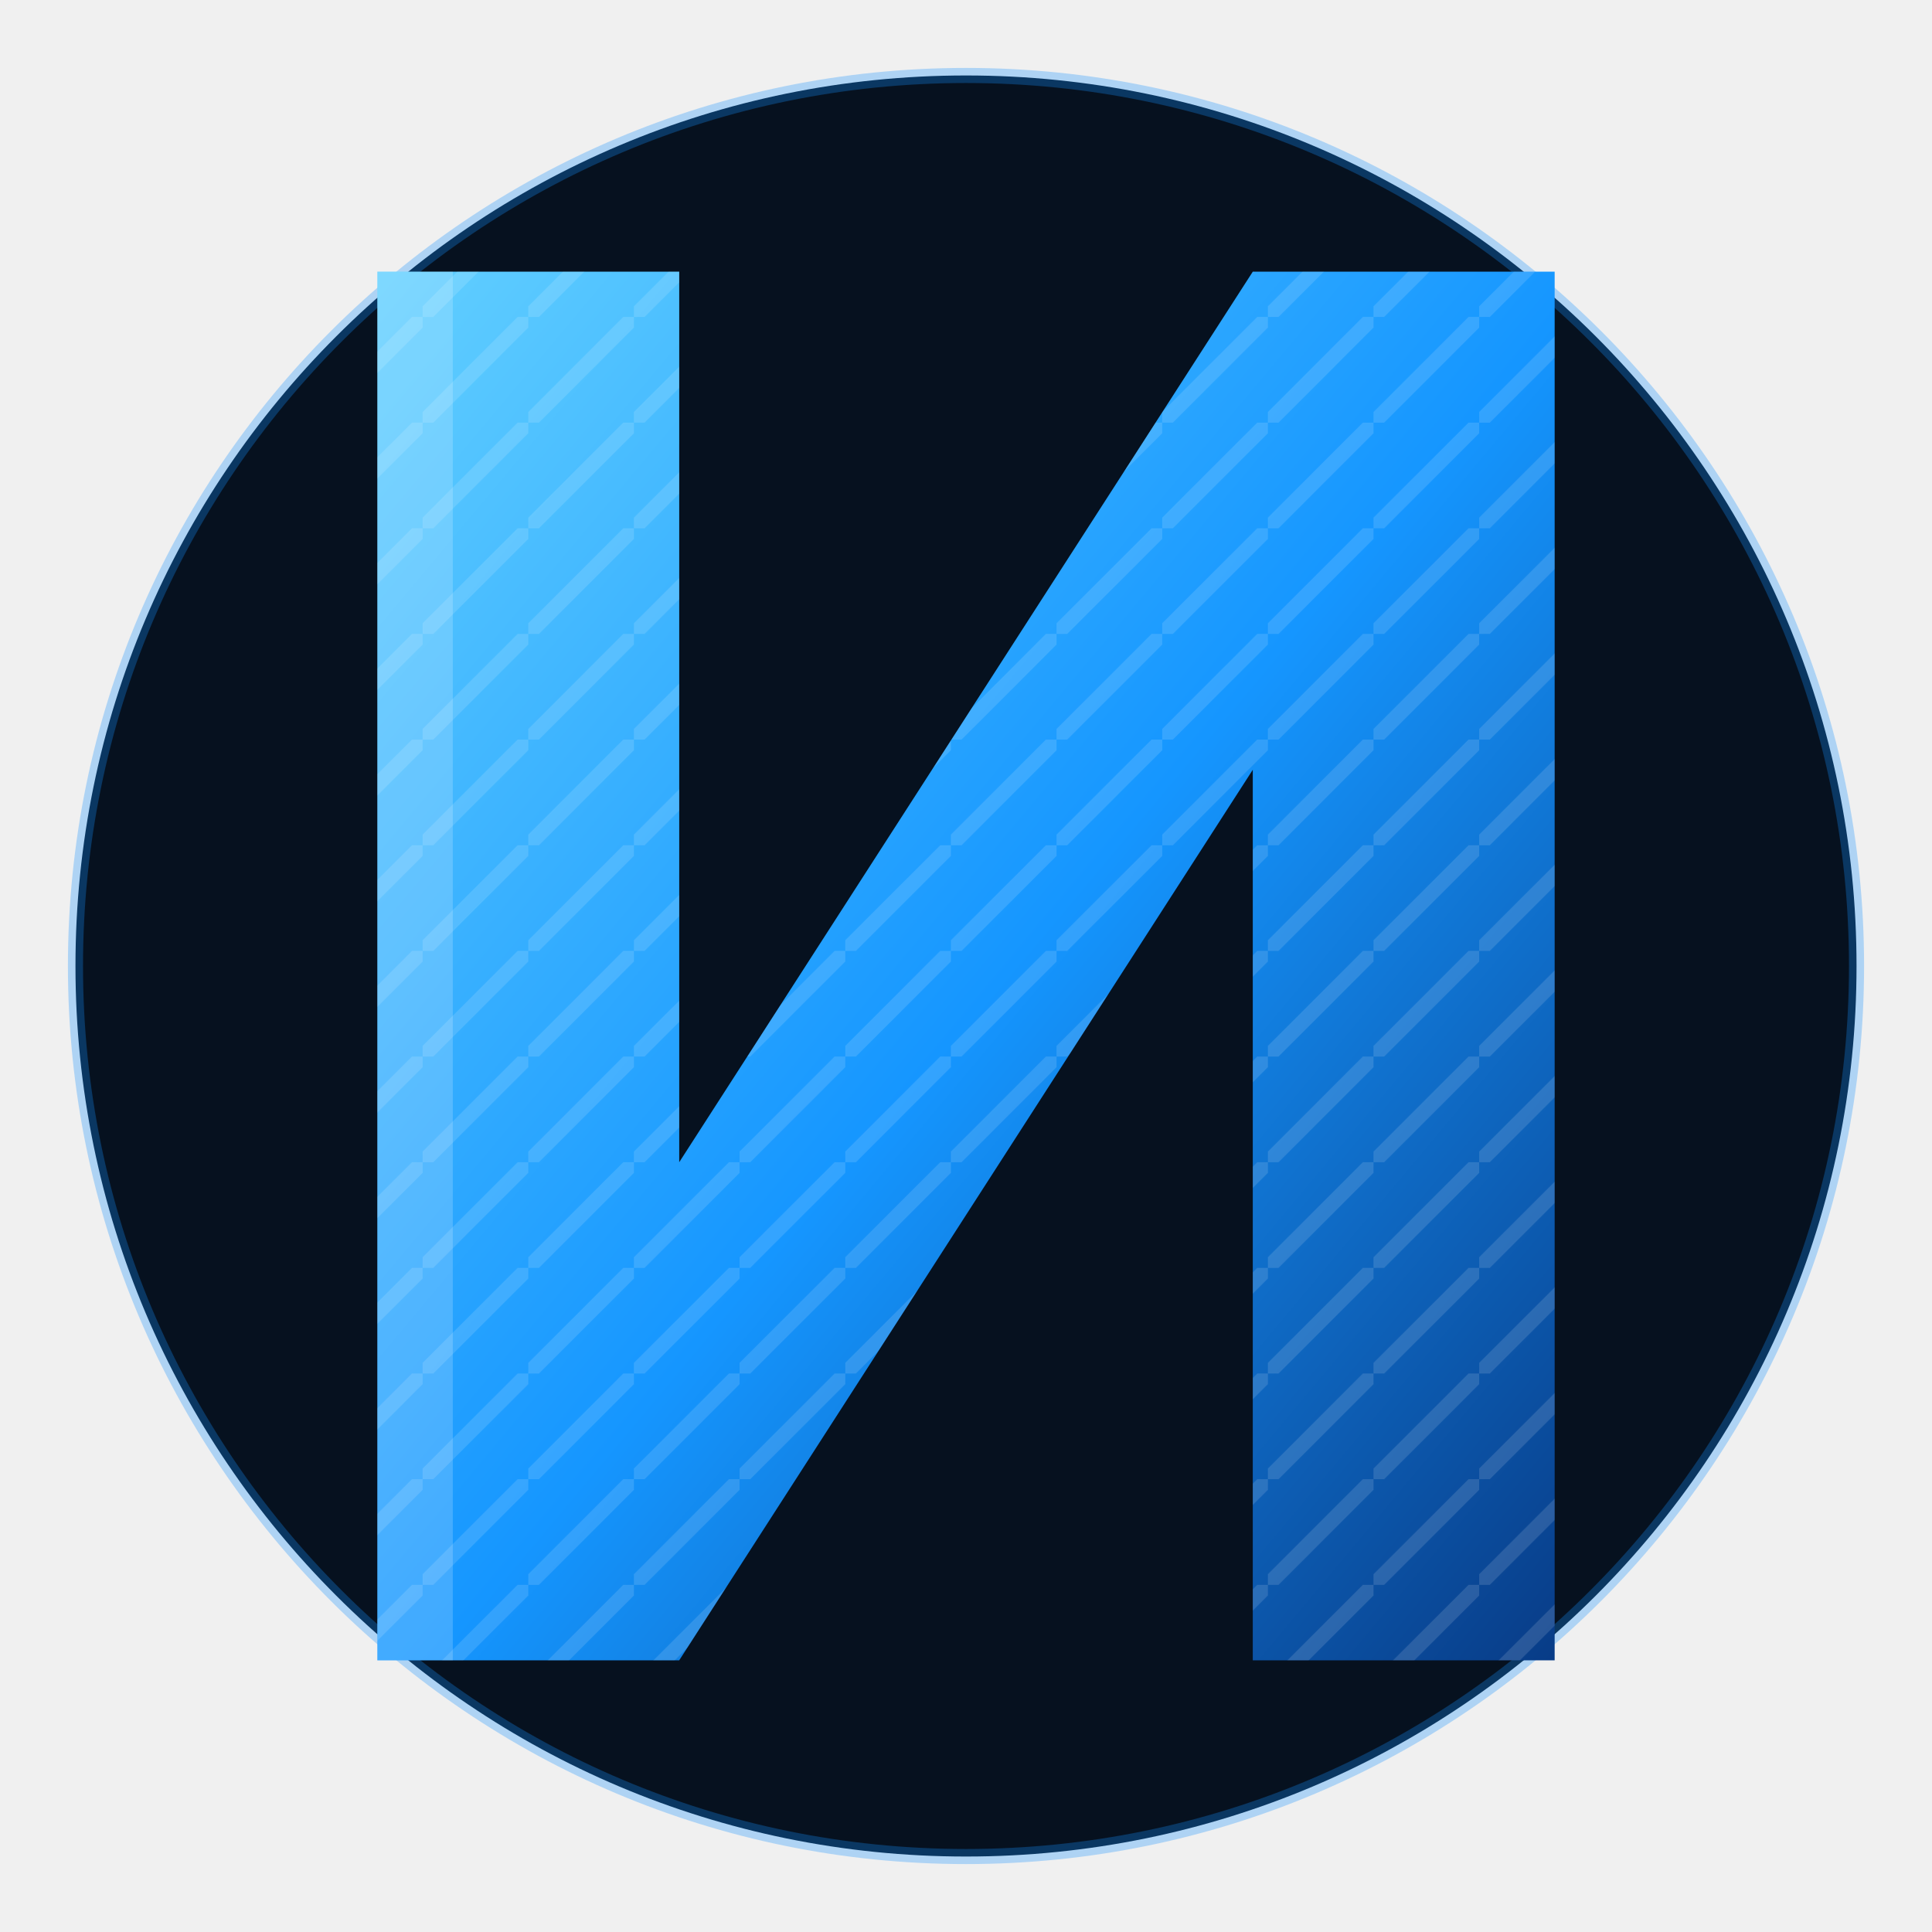
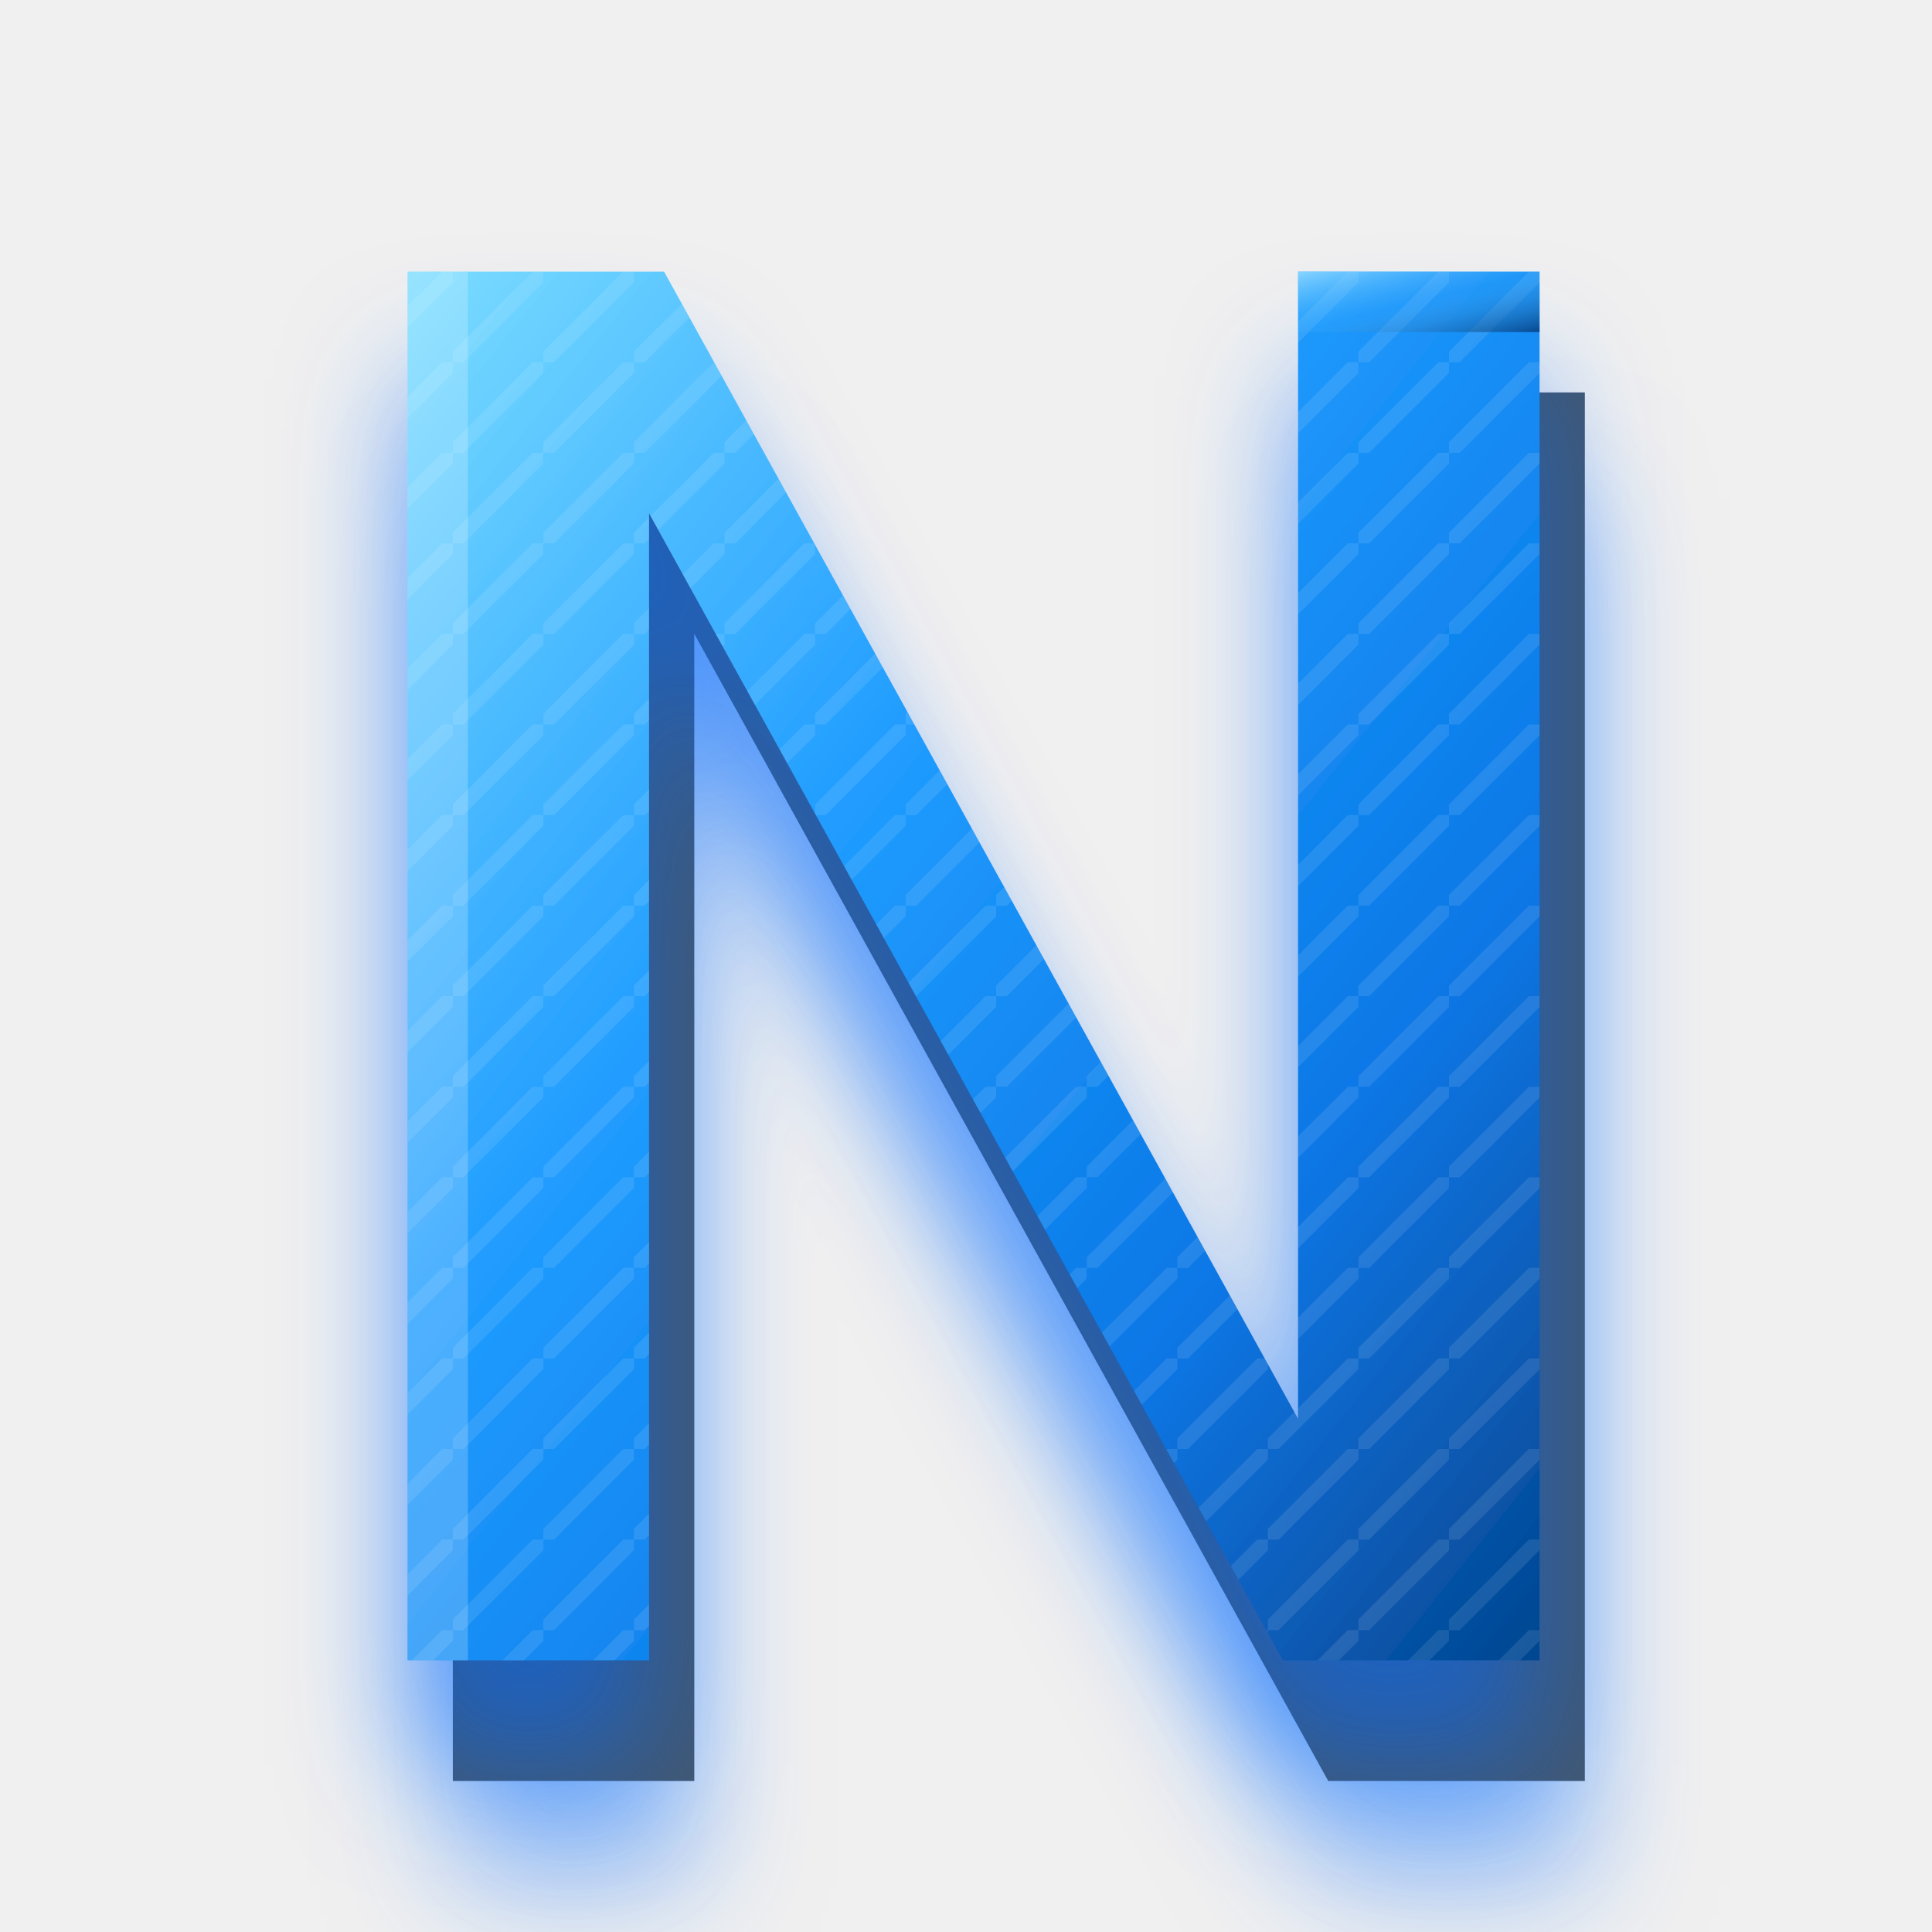
<svg xmlns="http://www.w3.org/2000/svg" viewBox="0 0 128 128" role="img" aria-label="Korczak Nexus N estilizado">
  <defs>
-     <linearGradient id="n" x1="0" y1="0" x2="1" y2="1">
-       <stop stop-color="#63d0ff" />
-       <stop offset=".52" stop-color="#1596ff" />
-       <stop offset="1" stop-color="#083b86" />
+     <linearGradient id="nBlue" x1="0" y1="0" x2="1" y2="1">
+       <stop stop-color="#7cddff" />
+       <stop offset=".38" stop-color="#219dff" />
+       <stop offset=".72" stop-color="#0877e6" />
+       <stop offset="1" stop-color="#06458f" />
    </linearGradient>
-     <pattern id="lines" width="7" height="7" patternUnits="userSpaceOnUse">
-       <path d="M0 7L7 0" stroke="#fff" stroke-opacity=".13" />
+     <linearGradient id="nEdge" x1="0" y1="0" x2="1" y2="1">
+       <stop stop-color="#b9efff" stop-opacity=".85" />
+       <stop offset=".5" stop-color="#4db9ff" stop-opacity=".2" />
+       <stop offset="1" stop-color="#002d69" stop-opacity=".9" />
+     </linearGradient>
+     <pattern id="nLines" width="6" height="6" patternUnits="userSpaceOnUse">
+       <path d="M0 6L6 0" stroke="#fff" stroke-opacity=".10" />
    </pattern>
+     <filter id="nShadow" x="-35%" y="-35%" width="170%" height="180%">
+       <feDropShadow dx="0" dy="7" stdDeviation="4" flood-color="#006cff" flood-opacity=".55" />
+     </filter>
  </defs>
-   <circle cx="64" cy="64" r="59" fill="#06111f" stroke="#168fff" stroke-opacity=".3" />
-   <path d="M25 18H45V77L83 18H103V110H83V51L45 110H25Z" fill="url(#n)" />
-   <path d="M25 18H45V77L83 18H103V110H83V51L45 110H25Z" fill="url(#lines)" />
-   <path d="M25 18H30V110H25Z" fill="#fff" opacity=".18" />
+   <path d="M27 21H44L86 97V21H102V113H85L43 37V113H27Z" fill="#031b3b" opacity=".72" transform="translate(3 5)" filter="url(#nShadow)" />
+   <path d="M27 18H44L86 94V18H102V110H85L43 34V110H27Z" fill="url(#nBlue)" filter="url(#nShadow)" />
+   <path d="M27 18H44L86 94V18H102V110H85L43 34V110H27Z" fill="url(#nLines)" />
+   <path d="M27 18H31V110H27Z" fill="#fff" opacity=".20" />
+   <path d="M86 18H102V22H86Z" fill="url(#nEdge)" opacity=".8" />
</svg>
